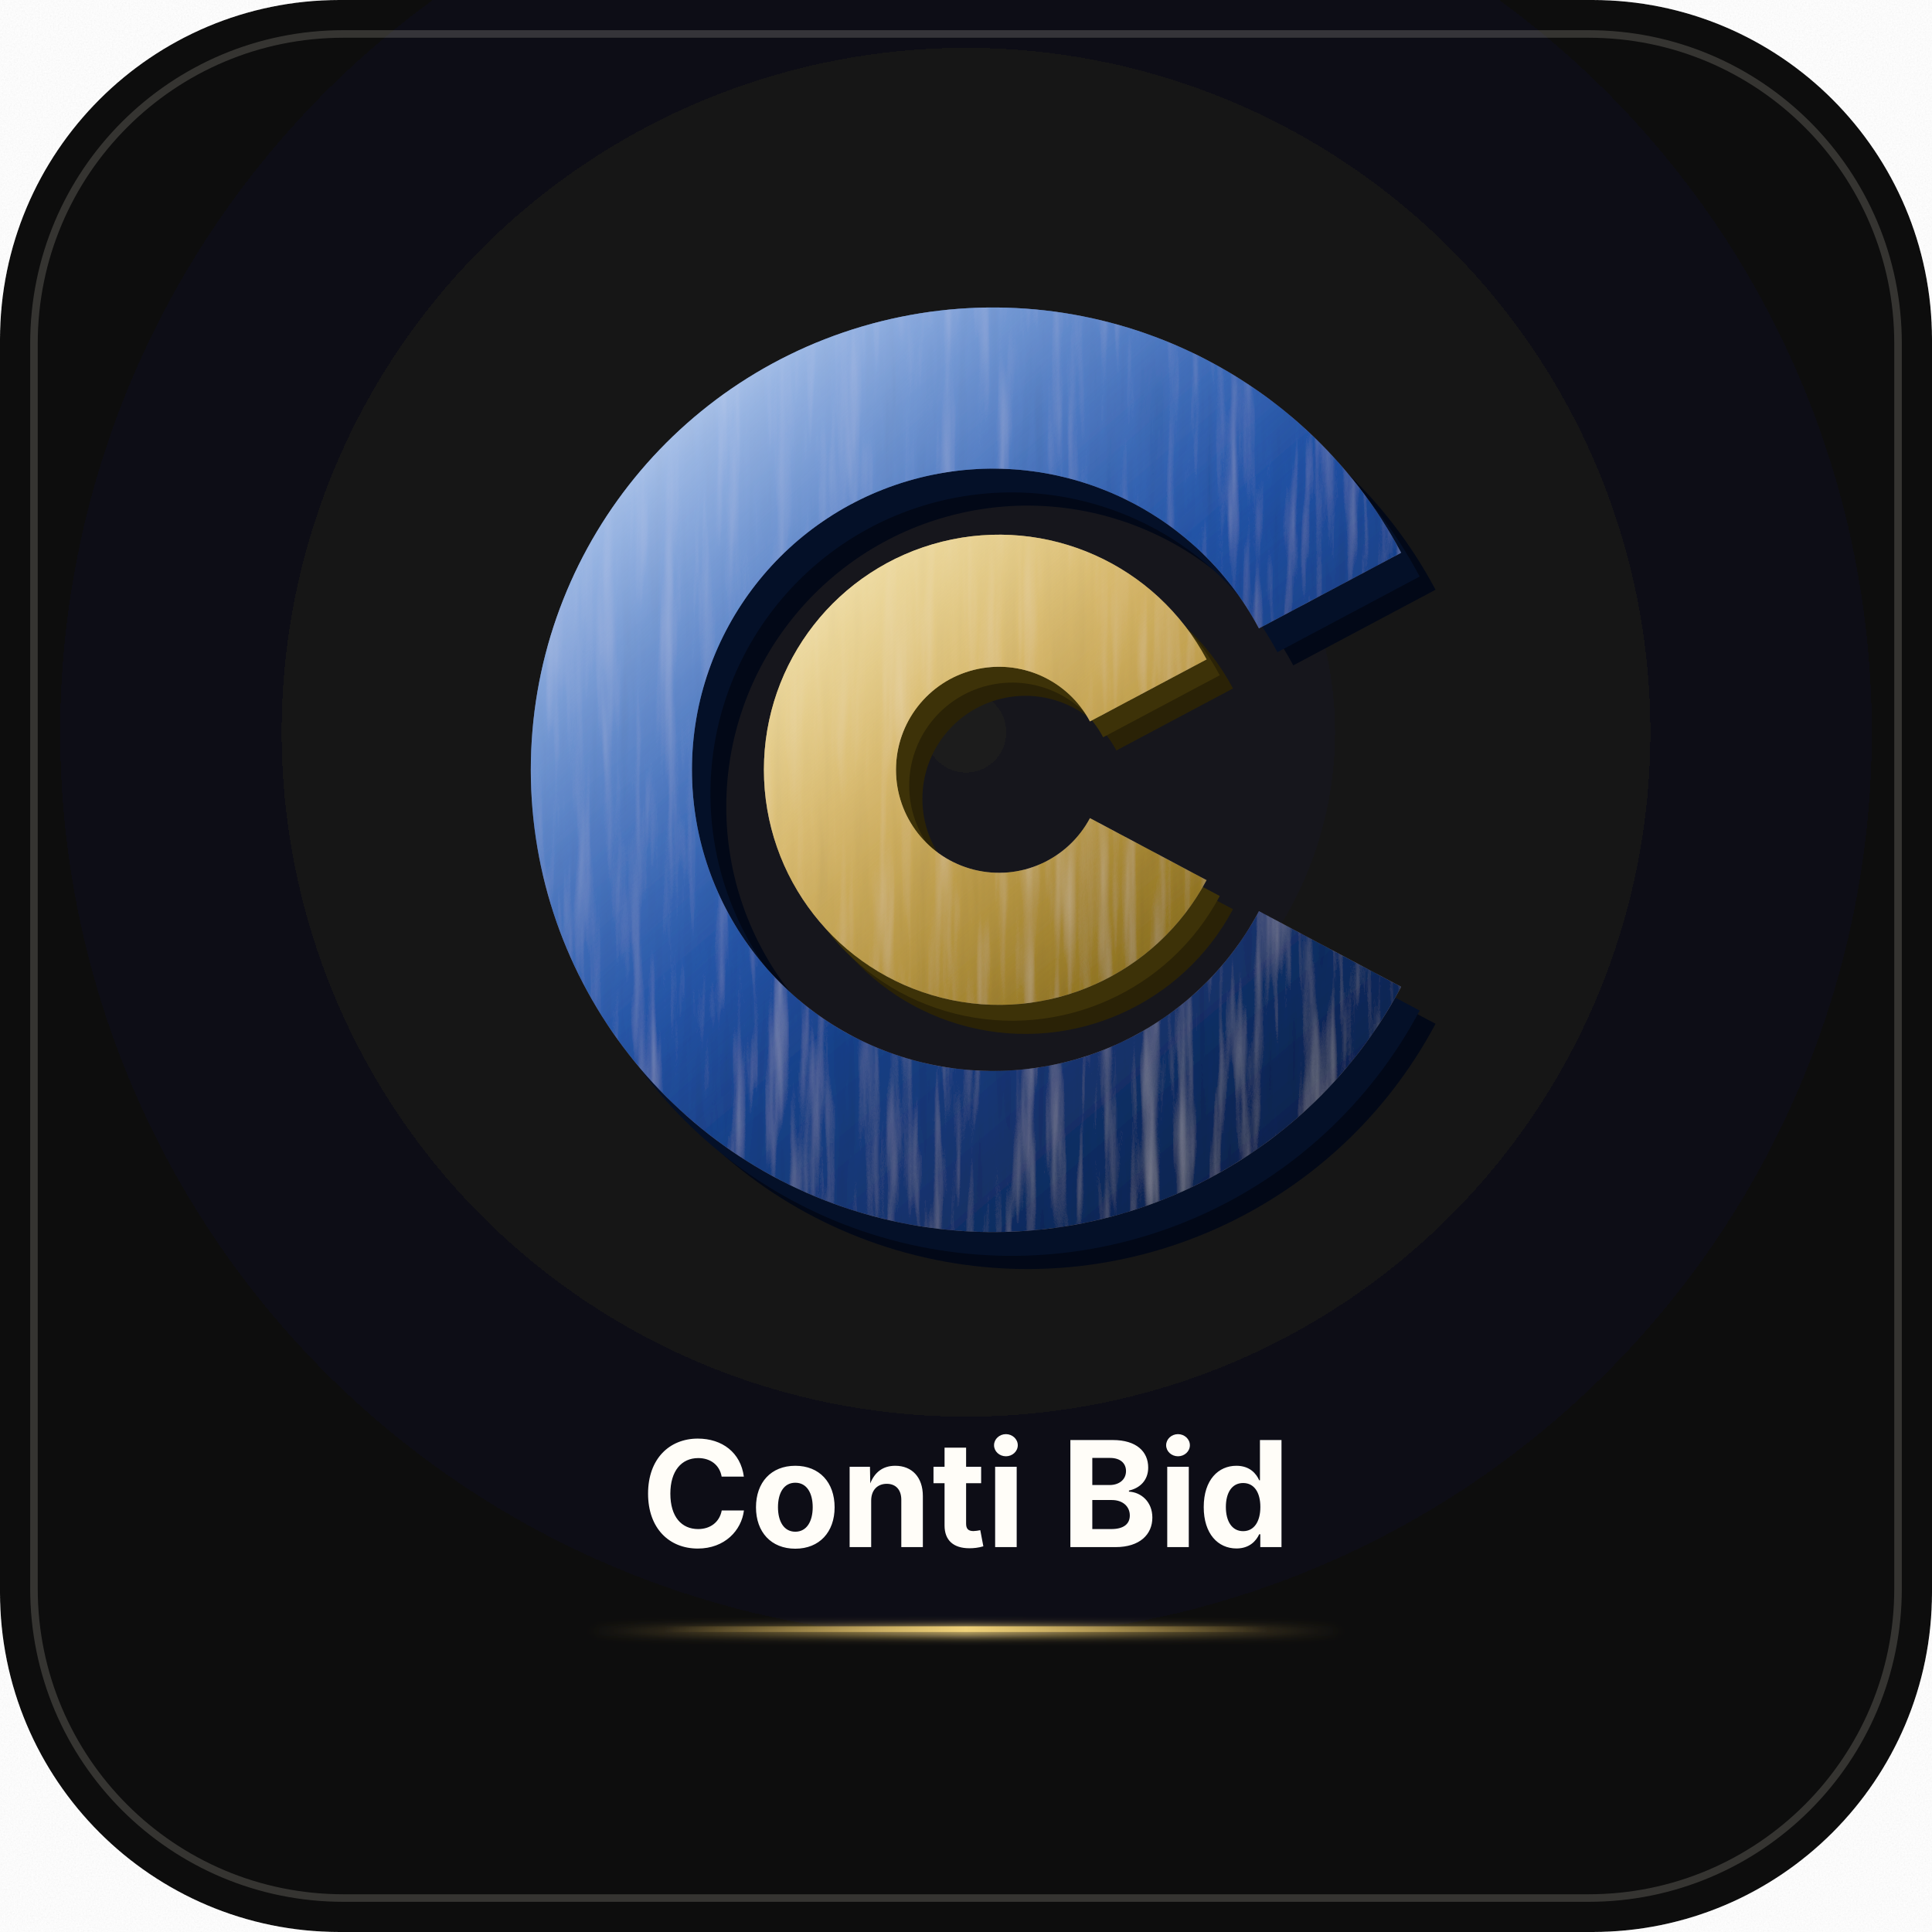
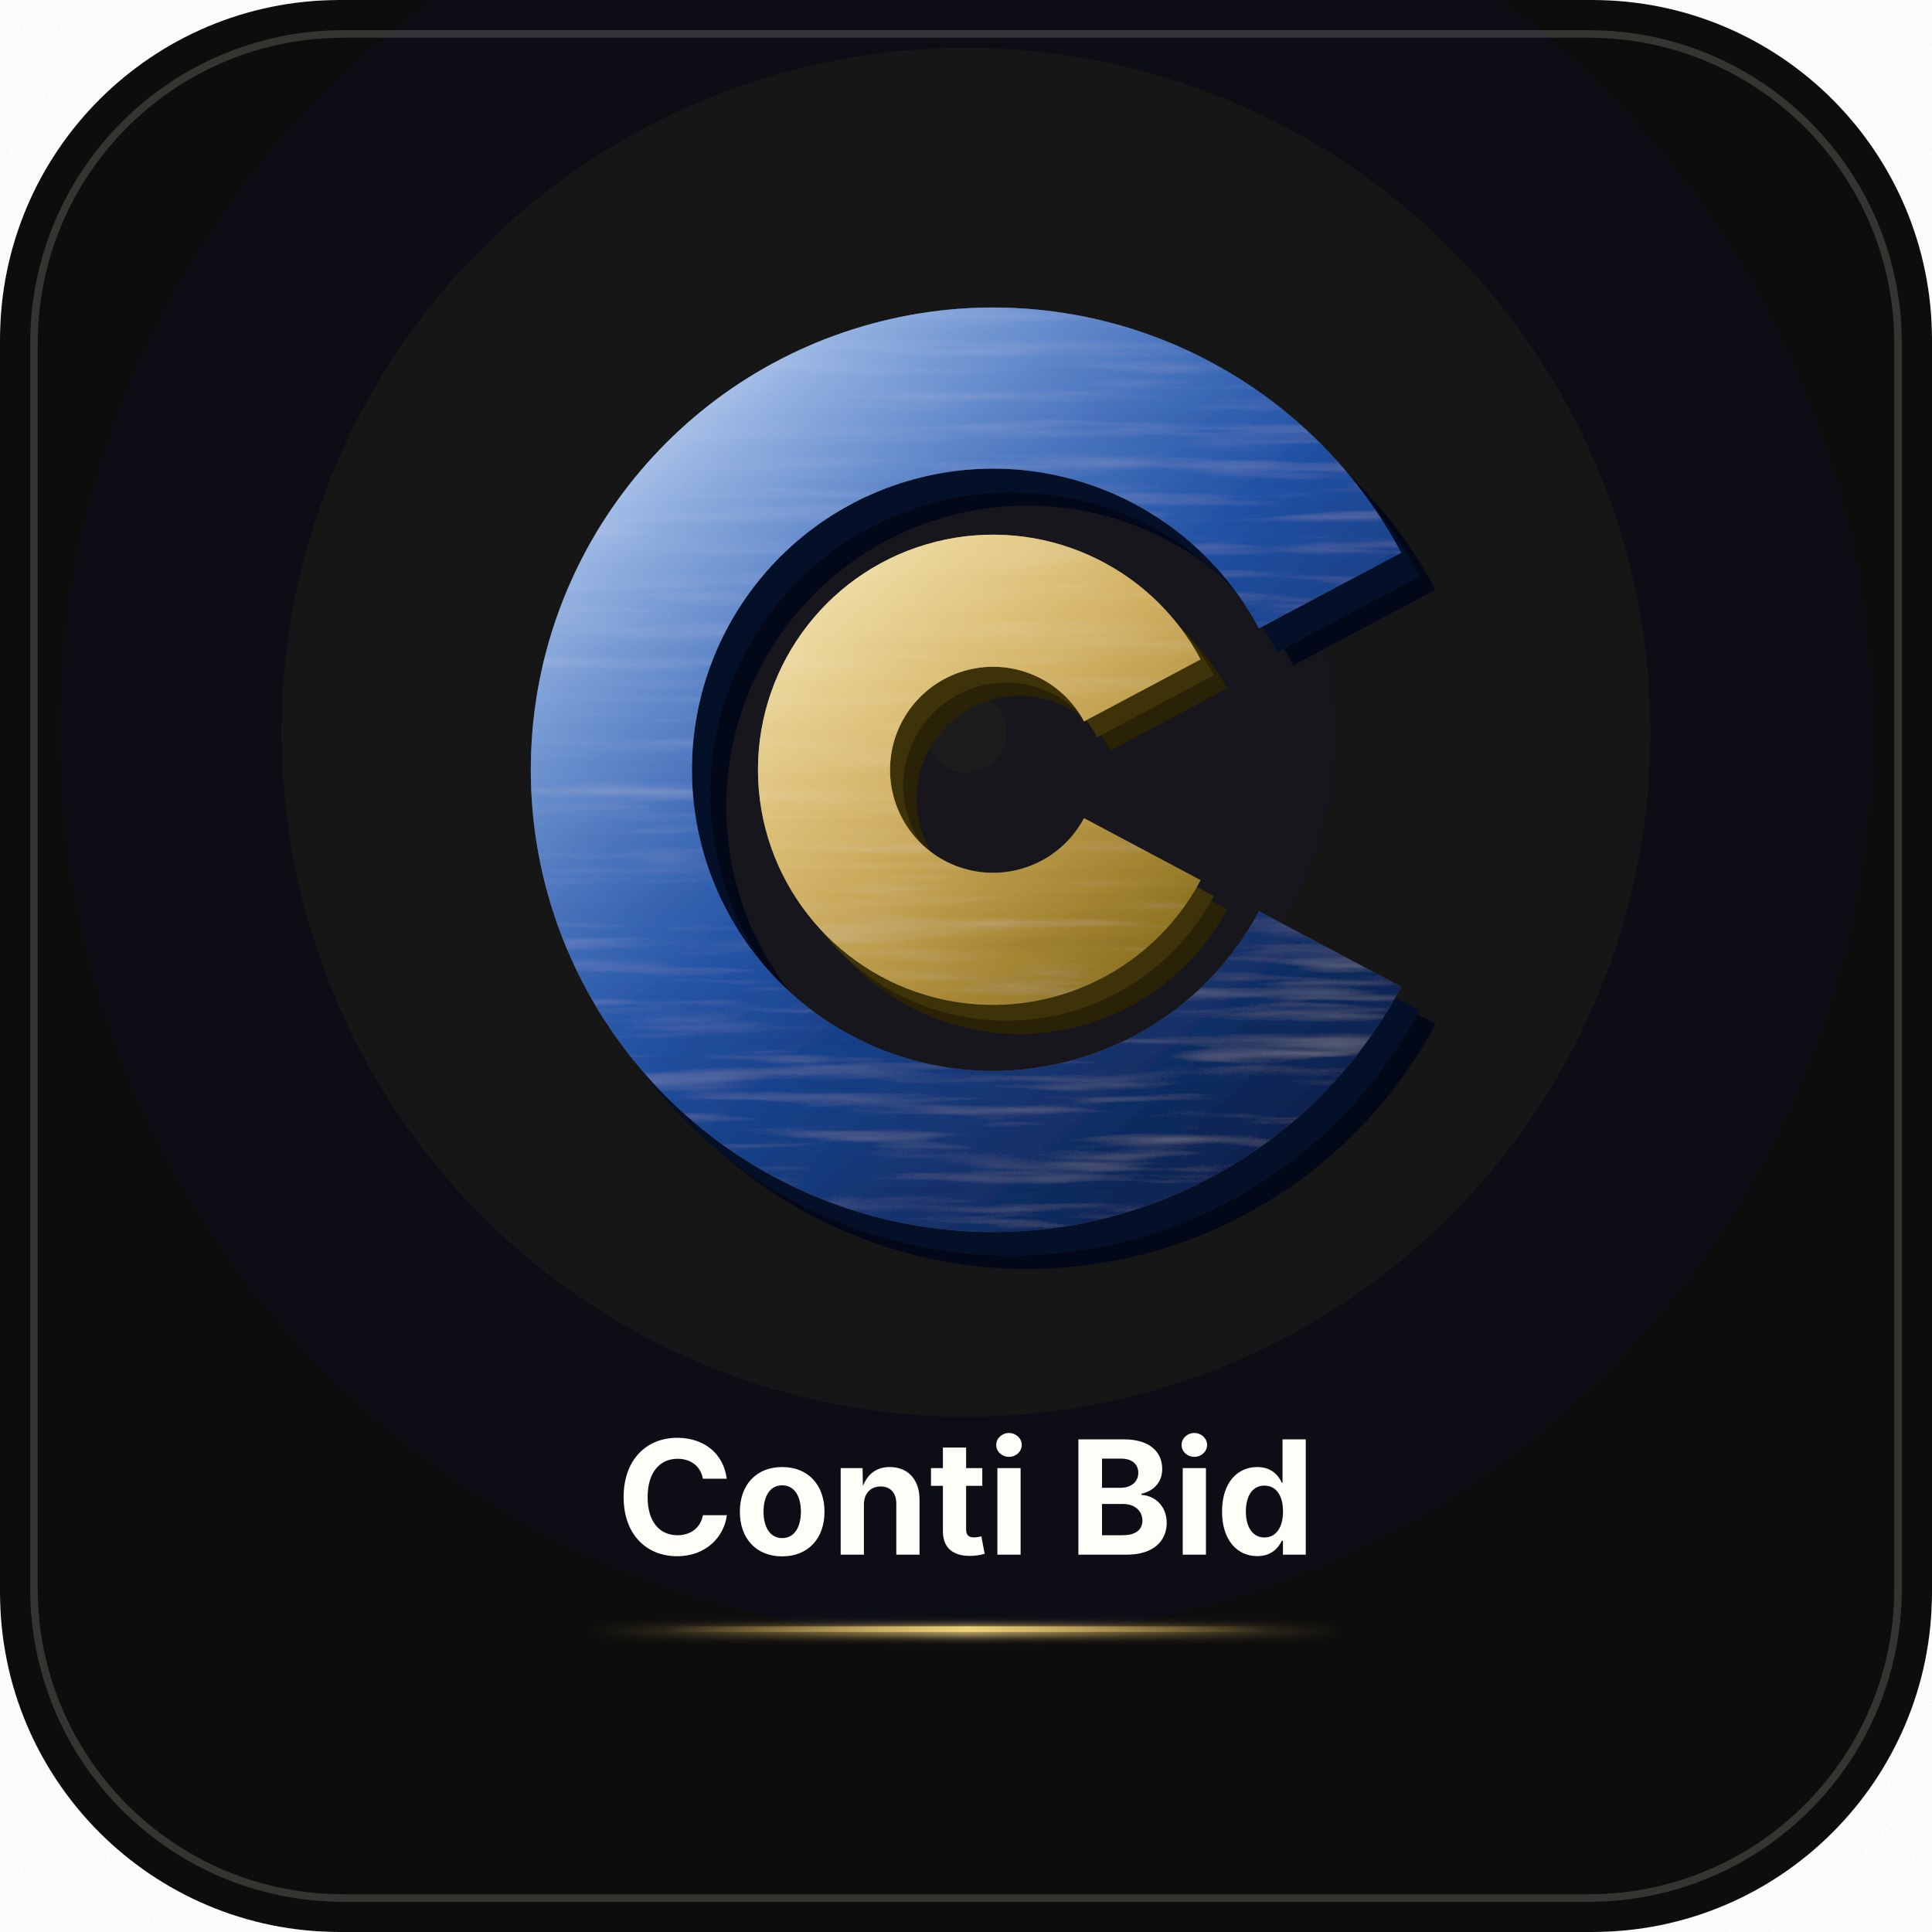
<svg xmlns="http://www.w3.org/2000/svg" viewBox="0 0 1024 1024" fill="none">
  <defs>
    <linearGradient id="t-blue" x1="18" y1="12" x2="82" y2="88" gradientUnits="userSpaceOnUse">
      <stop offset="0%" stop-color="#c5dcff" />
      <stop offset="18%" stop-color="#4d82d6" />
      <stop offset="48%" stop-color="#1e4fa3" />
      <stop offset="100%" stop-color="#071433" />
    </linearGradient>
    <linearGradient id="t-blue-hi" x1="22" y1="16" x2="58" y2="54" gradientUnits="userSpaceOnUse">
      <stop offset="0%" stop-color="#eef5ff" stop-opacity=".9" />
      <stop offset="100%" stop-color="#1e4fa3" stop-opacity="0" />
    </linearGradient>
    <linearGradient id="t-gold" x1="28" y1="20" x2="78" y2="82" gradientUnits="userSpaceOnUse">
      <stop offset="0%" stop-color="#fff6d2" />
      <stop offset="16%" stop-color="#edd078" />
      <stop offset="42%" stop-color="#c9a34a" />
      <stop offset="72%" stop-color="#8b7020" />
      <stop offset="100%" stop-color="#4a3c0c" />
    </linearGradient>
    <linearGradient id="t-gold-hi" x1="36" y1="26" x2="68" y2="62" gradientUnits="userSpaceOnUse">
      <stop offset="0%" stop-color="#fff8d8" stop-opacity=".95" />
      <stop offset="100%" stop-color="#c9a34a" stop-opacity="0" />
    </linearGradient>
    <filter id="t-brush" x="-8%" y="-8%" width="116%" height="116%">
-       <feTurbulence type="fractalNoise" baseFrequency="0.85 0.06" numOctaves="3" seed="3" result="noise" />
+       <feTurbulence type="fractalNoise" baseFrequency="0.06 0.8" numOctaves="3" seed="3" result="noise" />
      <feColorMatrix type="saturate" values="0" in="noise" result="gray" />
      <feComponentTransfer in="gray" result="grain">
-         <feFuncA type="linear" slope="0.42" />
+         <feFuncA type="linear" slope="0.28" />
      </feComponentTransfer>
      <feComposite in="grain" in2="SourceAlpha" operator="in" result="clipped" />
      <feBlend in="SourceGraphic" in2="clipped" mode="overlay" />
    </filter>
    <filter id="t-paper" x="0" y="0" width="100%" height="100%">
      <feTurbulence type="fractalNoise" baseFrequency="1.15" numOctaves="2" seed="11" result="n" />
      <feColorMatrix type="saturate" values="0" in="n" result="g" />
      <feComponentTransfer in="g" result="grain">
        <feFuncA type="linear" slope="0.12" />
      </feComponentTransfer>
      <feBlend in="SourceGraphic" in2="grain" mode="multiply" />
    </filter>
    <radialGradient id="t-vignette" cx="50%" cy="38%" r="62%">
      <stop offset="0%" stop-color="#1a1a1f" />
      <stop offset="100%" stop-color="#0b0b0d" />
    </radialGradient>
    <linearGradient id="t-flare" x1="0" y1="0" x2="1" y2="0">
      <stop offset="0%" stop-color="#c9a34a" stop-opacity="0" />
      <stop offset="50%" stop-color="#f0d27a" stop-opacity="1" />
      <stop offset="100%" stop-color="#c9a34a" stop-opacity="0" />
    </linearGradient>
    <filter id="t-flare-glow" x="-40%" y="-400%" width="180%" height="900%">
      <feGaussianBlur stdDeviation="2.4" />
    </filter>
  </defs>
  <rect width="1024" height="1024" rx="180" fill="url(#t-vignette)" filter="url(#t-paper)" />
  <rect x="18" y="18" width="988" height="988" rx="164" stroke="#d7d2c6" stroke-opacity=".2" stroke-width="4" />
  <g transform="translate(162 58) scale(7)">
    <path fill="#020817" d="M82.952 33.568 A35 35 0 1 0 82.952 66.432 L72.18 60.704 A22.8 22.8 0 1 1 72.18 39.296 Z" transform="translate(2.6 2.8)" />
    <path fill="#041028" d="M82.952 33.568 A35 35 0 1 0 82.952 66.432 L72.18 60.704 A22.8 22.8 0 1 1 72.18 39.296 Z" transform="translate(1.4 1.8)" />
    <path fill="url(#t-blue)" d="M82.952 33.568 A35 35 0 1 0 82.952 66.432 L72.18 60.704 A22.8 22.8 0 1 1 72.18 39.296 Z" filter="url(#t-brush)" />
    <path fill="url(#t-blue-hi)" d="M82.952 33.568 A35 35 0 1 0 82.952 66.432 L72.18 60.704 A22.8 22.8 0 1 1 72.18 39.296 Z" />
-     <path fill="#2a2206" d="M68.215 41.643 A17.8 17.8 0 1 0 68.215 58.357 L59.385 53.662 A7.8 7.8 0 1 1 59.385 46.338 Z" transform="translate(2 2.2)" />
-     <path fill="#3d3208" d="M68.215 41.643 A17.8 17.8 0 1 0 68.215 58.357 L59.385 53.662 A7.8 7.8 0 1 1 59.385 46.338 Z" transform="translate(1 1.2)" />
-     <path fill="url(#t-gold)" d="M68.215 41.643 A17.8 17.8 0 1 0 68.215 58.357 L59.385 53.662 A7.8 7.8 0 1 1 59.385 46.338 Z" filter="url(#t-brush)" />
-     <path fill="url(#t-gold-hi)" d="M68.215 41.643 A17.8 17.8 0 1 0 68.215 58.357 L59.385 53.662 A7.8 7.8 0 1 1 59.385 46.338 Z" />
+     <path fill="#2a2206" d="M67.765 41.643 A17.8 17.8 0 1 0 67.765 58.357 L58.935 53.662 A7.8 7.8 0 1 1 58.935 46.338 Z" transform="translate(2 2.2)" />
+     <path fill="#3d3208" d="M67.765 41.643 A17.8 17.8 0 1 0 67.765 58.357 L58.935 53.662 A7.8 7.8 0 1 1 58.935 46.338 Z" transform="translate(1 1.2)" />
+     <path fill="url(#t-gold)" d="M67.765 41.643 A17.8 17.8 0 1 0 67.765 58.357 L58.935 53.662 A7.8 7.8 0 1 1 58.935 46.338 Z" filter="url(#t-brush)" />
+     <path fill="url(#t-gold-hi)" d="M67.765 41.643 A17.8 17.8 0 1 0 67.765 58.357 L58.935 53.662 A7.8 7.8 0 1 1 58.935 46.338 Z" />
  </g>
-   <text x="512" y="820" text-anchor="middle" fill="#fffdf8" font-family="Inter, Arial, Helvetica, sans-serif" font-size="78" font-weight="650">Conti Bid</text>
+   <text x="512" y="824" text-anchor="middle" fill="#fffdf8" font-family="Inter, Arial, Helvetica, sans-serif" font-size="84" font-weight="700">Conti Bid</text>
  <rect x="312" y="862" width="400" height="5" rx="2.5" fill="url(#t-flare)" filter="url(#t-flare-glow)" />
  <rect x="352" y="862" width="320" height="3" rx="1.5" fill="url(#t-flare)" />
</svg>
